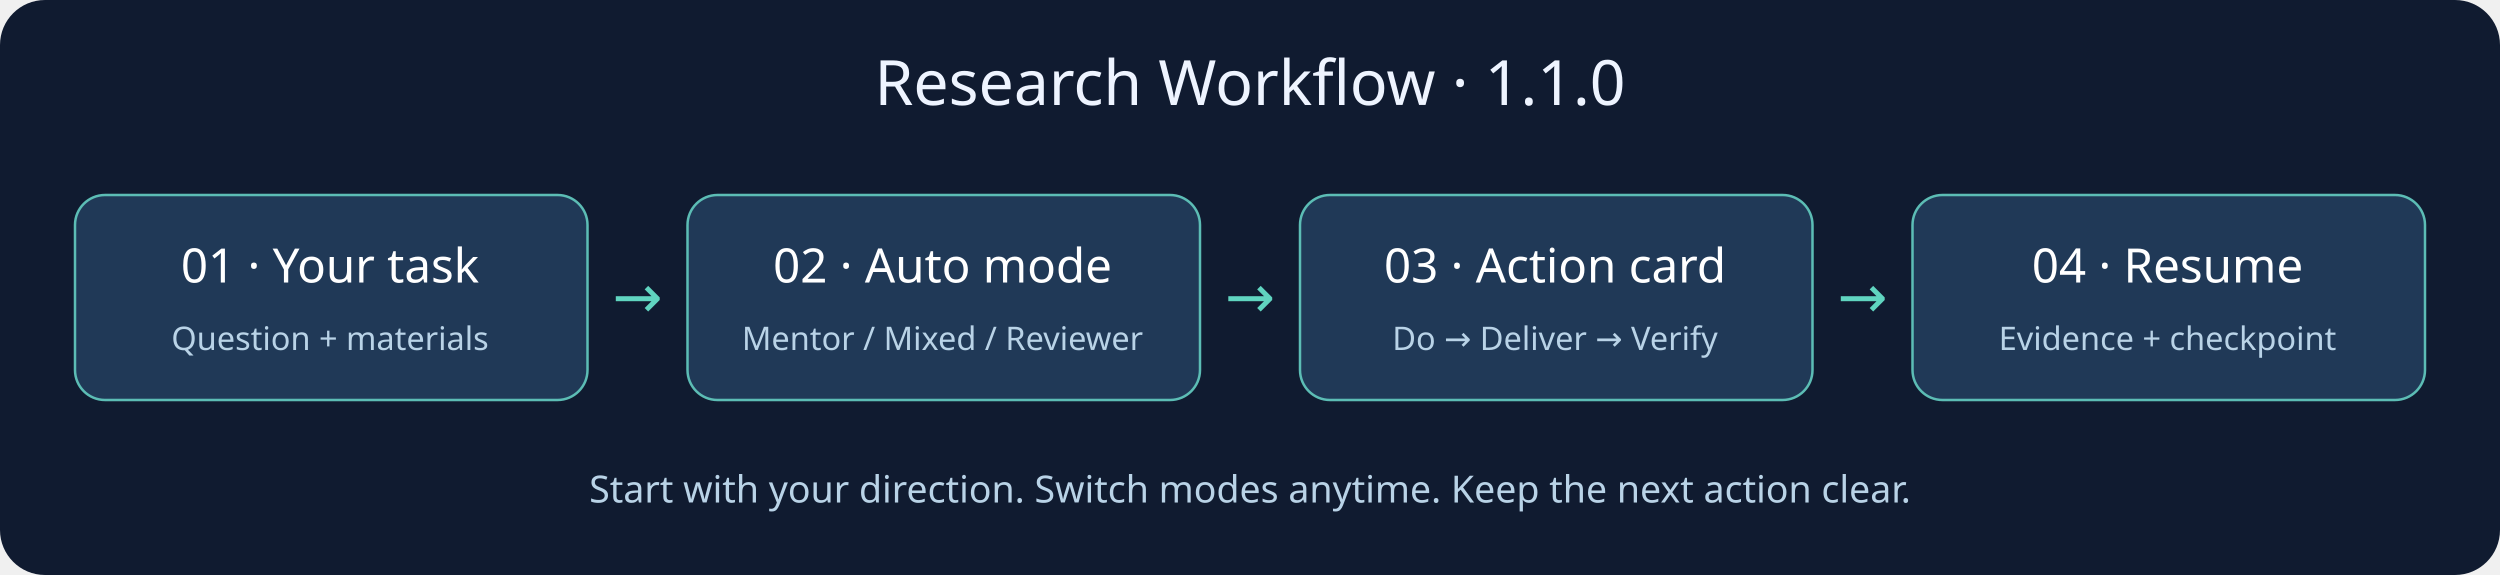
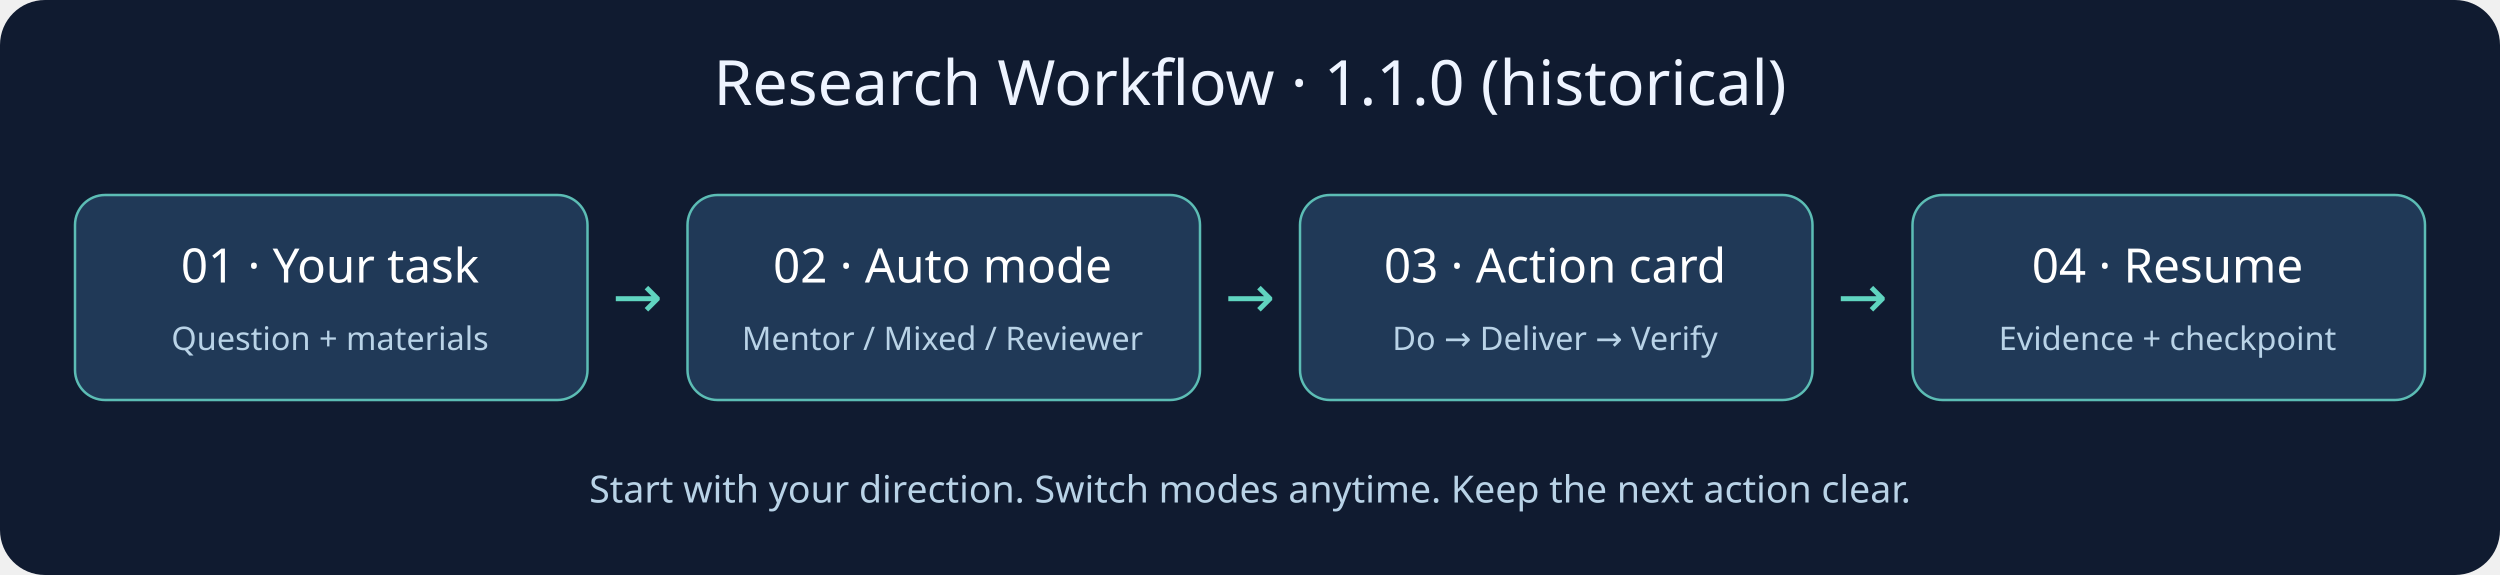
<svg xmlns="http://www.w3.org/2000/svg" width="1000" height="230" viewBox="0 0 1000 230" role="img" aria-label="Task to automatic mode to action card to saved progress">
  <rect width="1000" height="230" rx="18" fill="#101b30" />
  <g font-family="sans-serif" text-anchor="middle">
-     <text x="500" y="42" fill="#eef4ff" font-size="25">Research Workflow · 1.1.0</text>
+     <text x="500" y="42" fill="#eef4ff" font-size="25">Research Workflow · 1.1.0 (historical)</text>
    <g fill="#203957" stroke="#5cbdb5">
      <rect x="30" y="78" width="205" height="82" rx="12" />
      <rect x="275" y="78" width="205" height="82" rx="12" />
      <rect x="520" y="78" width="205" height="82" rx="12" />
      <rect x="765" y="78" width="205" height="82" rx="12" />
    </g>
    <g fill="#fff" font-size="19">
      <text x="132" y="113">01 · Your task</text>
      <text x="377" y="113">02 · Auto mode</text>
      <text x="622" y="113">03 · Action card</text>
      <text x="867" y="113">04 · Resume</text>
    </g>
    <g fill="#b9d3e7" font-size="13">
      <text x="132" y="140">Question + materials</text>
      <text x="377" y="140">Mentor / Mixed / Reviewer</text>
      <text x="622" y="140">Do → Deliver → Verify</text>
      <text x="867" y="140">Evidence + checkpoint</text>
    </g>
    <g fill="#60d5c0" font-size="24">
      <text x="255" y="127">→</text>
      <text x="500" y="127">→</text>
      <text x="745" y="127">→</text>
    </g>
    <text x="500" y="201" fill="#b9d3e7" font-size="15">Start with your direction. Switch modes anytime. Keep the next action clear.</text>
  </g>
</svg>
